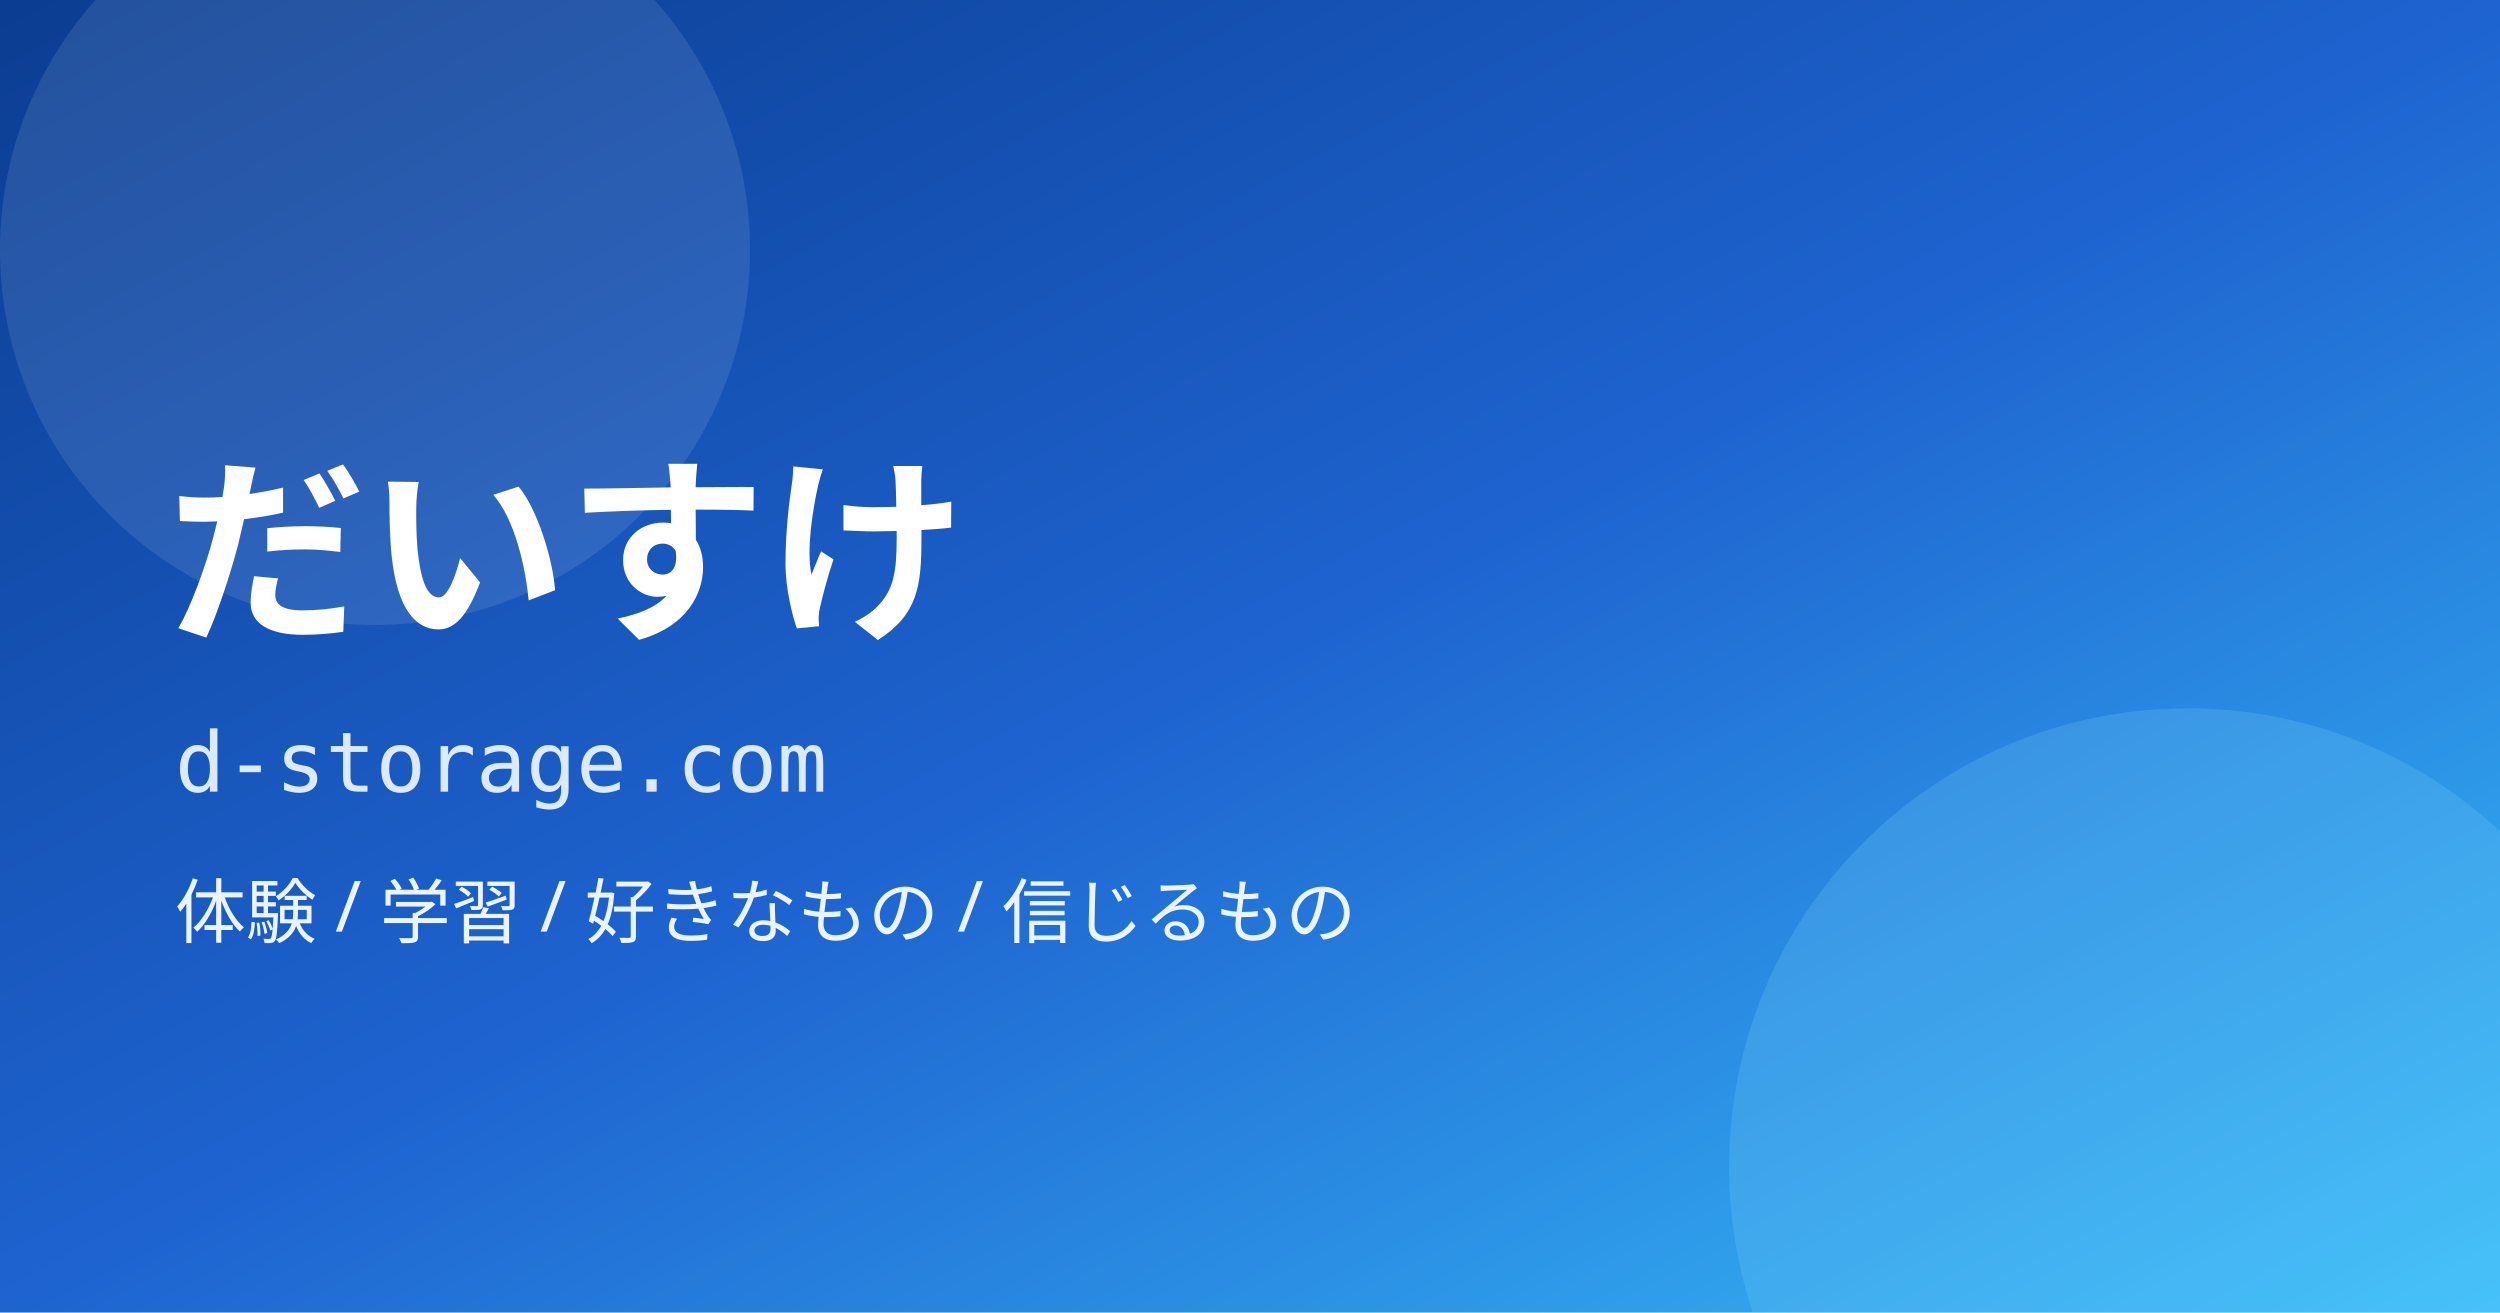
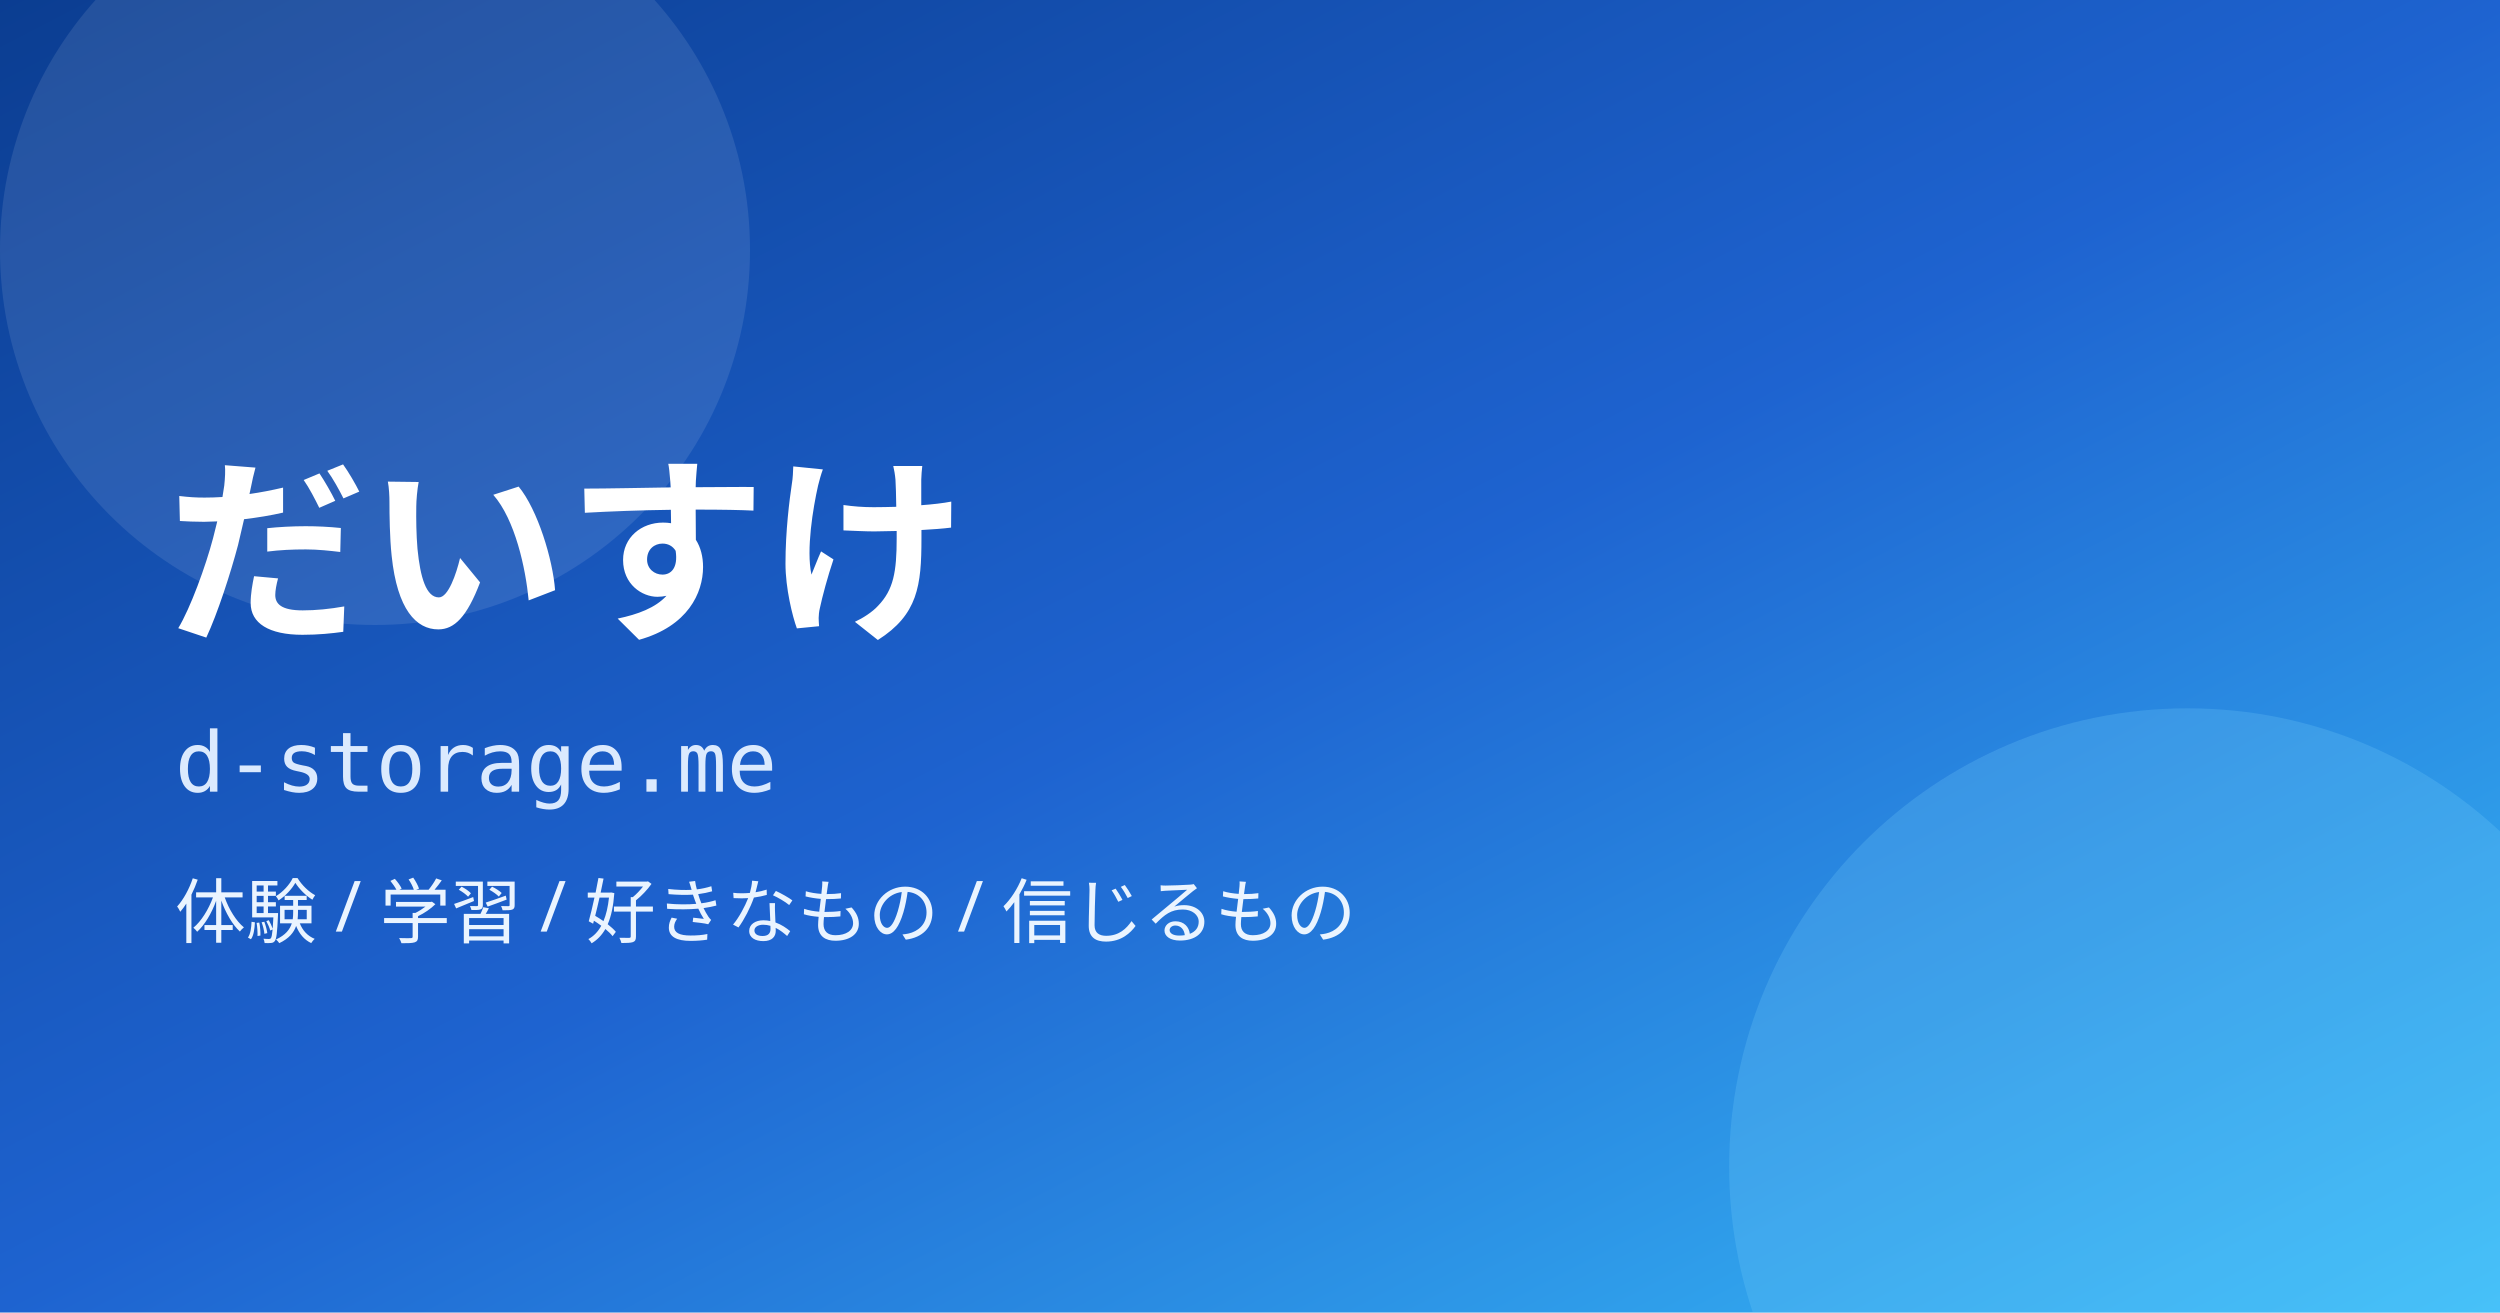
- <svg xmlns="http://www.w3.org/2000/svg" viewBox="0 0 1200 630" role="img" aria-label="だいすけ / d-storage.com のOGP画像">
+ <svg xmlns="http://www.w3.org/2000/svg" viewBox="0 0 1200 630" role="img" aria-label="だいすけ / d-storage.me のOGP画像">
  <defs>
    <linearGradient id="g" x1="0" y1="0" x2="1" y2="1">
      <stop offset="0" stop-color="#0b3d91" />
      <stop offset="0.5" stop-color="#1e63d0" />
      <stop offset="1" stop-color="#38bdf8" />
    </linearGradient>
  </defs>
  <rect width="1200" height="630" fill="url(#g)" />
  <circle cx="180" cy="120" r="180" fill="#ffffff" opacity="0.10" />
  <circle cx="1050" cy="560" r="220" fill="#7dd3fc" opacity="0.22" />
  <text x="80" y="300" font-size="96" font-family="sans-serif" font-weight="800" fill="#ffffff">だいすけ</text>
-   <text x="84" y="380" font-size="40" font-family="monospace" fill="#dbeafe">d-storage.com</text>
+   <text x="84" y="380" font-size="40" font-family="monospace" fill="#dbeafe">d-storage.me</text>
  <text x="84" y="450" font-size="34" font-family="sans-serif" fill="#eaf4ff">体験 / 学習 / 好きなもの / 信じるもの</text>
</svg>
